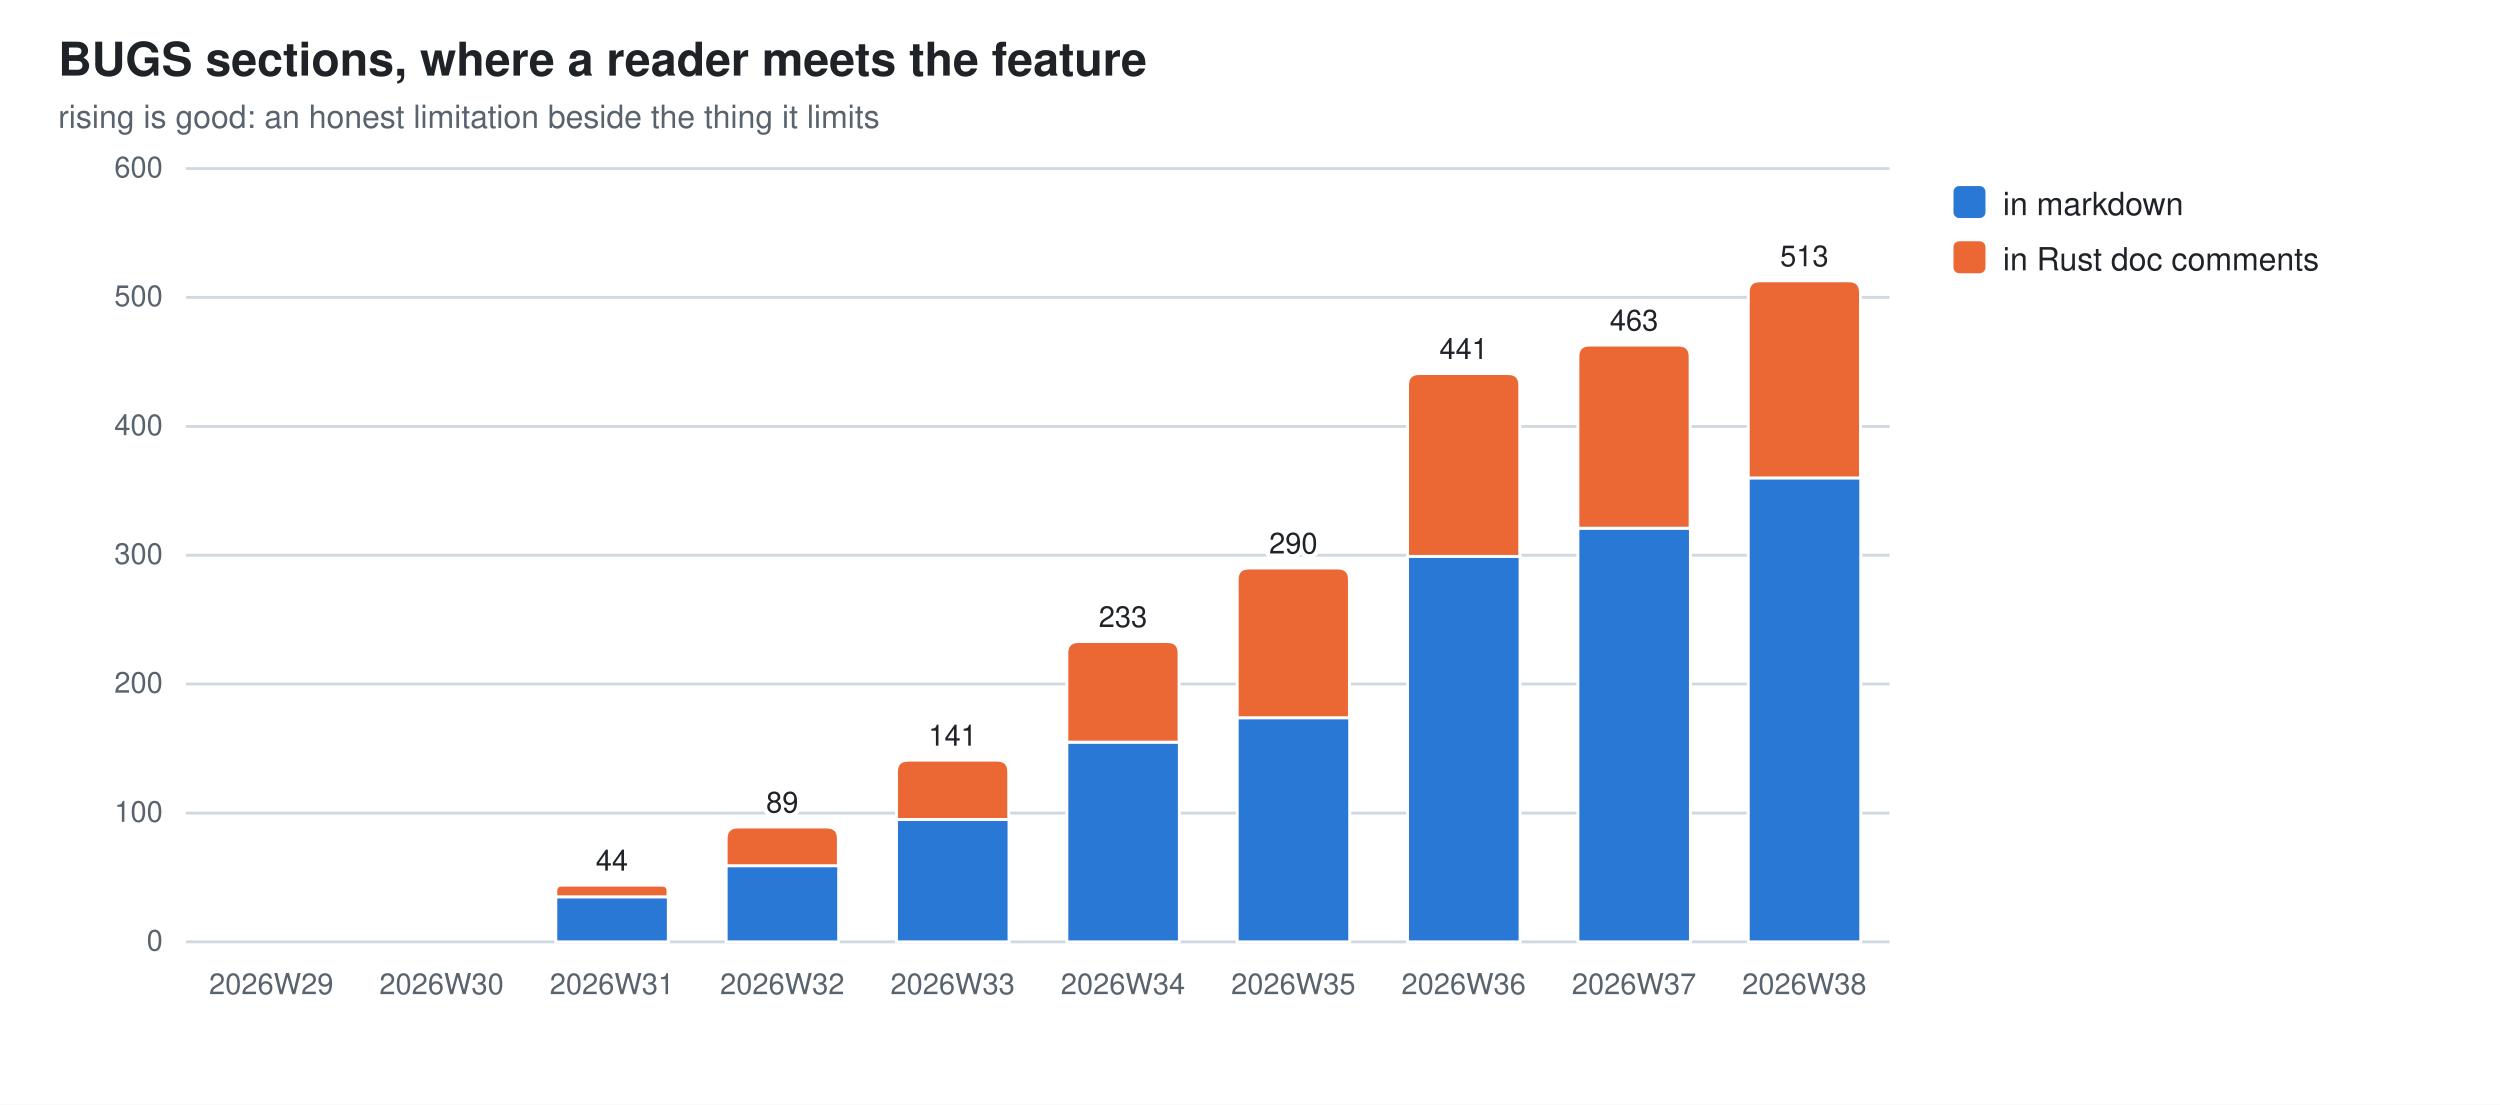
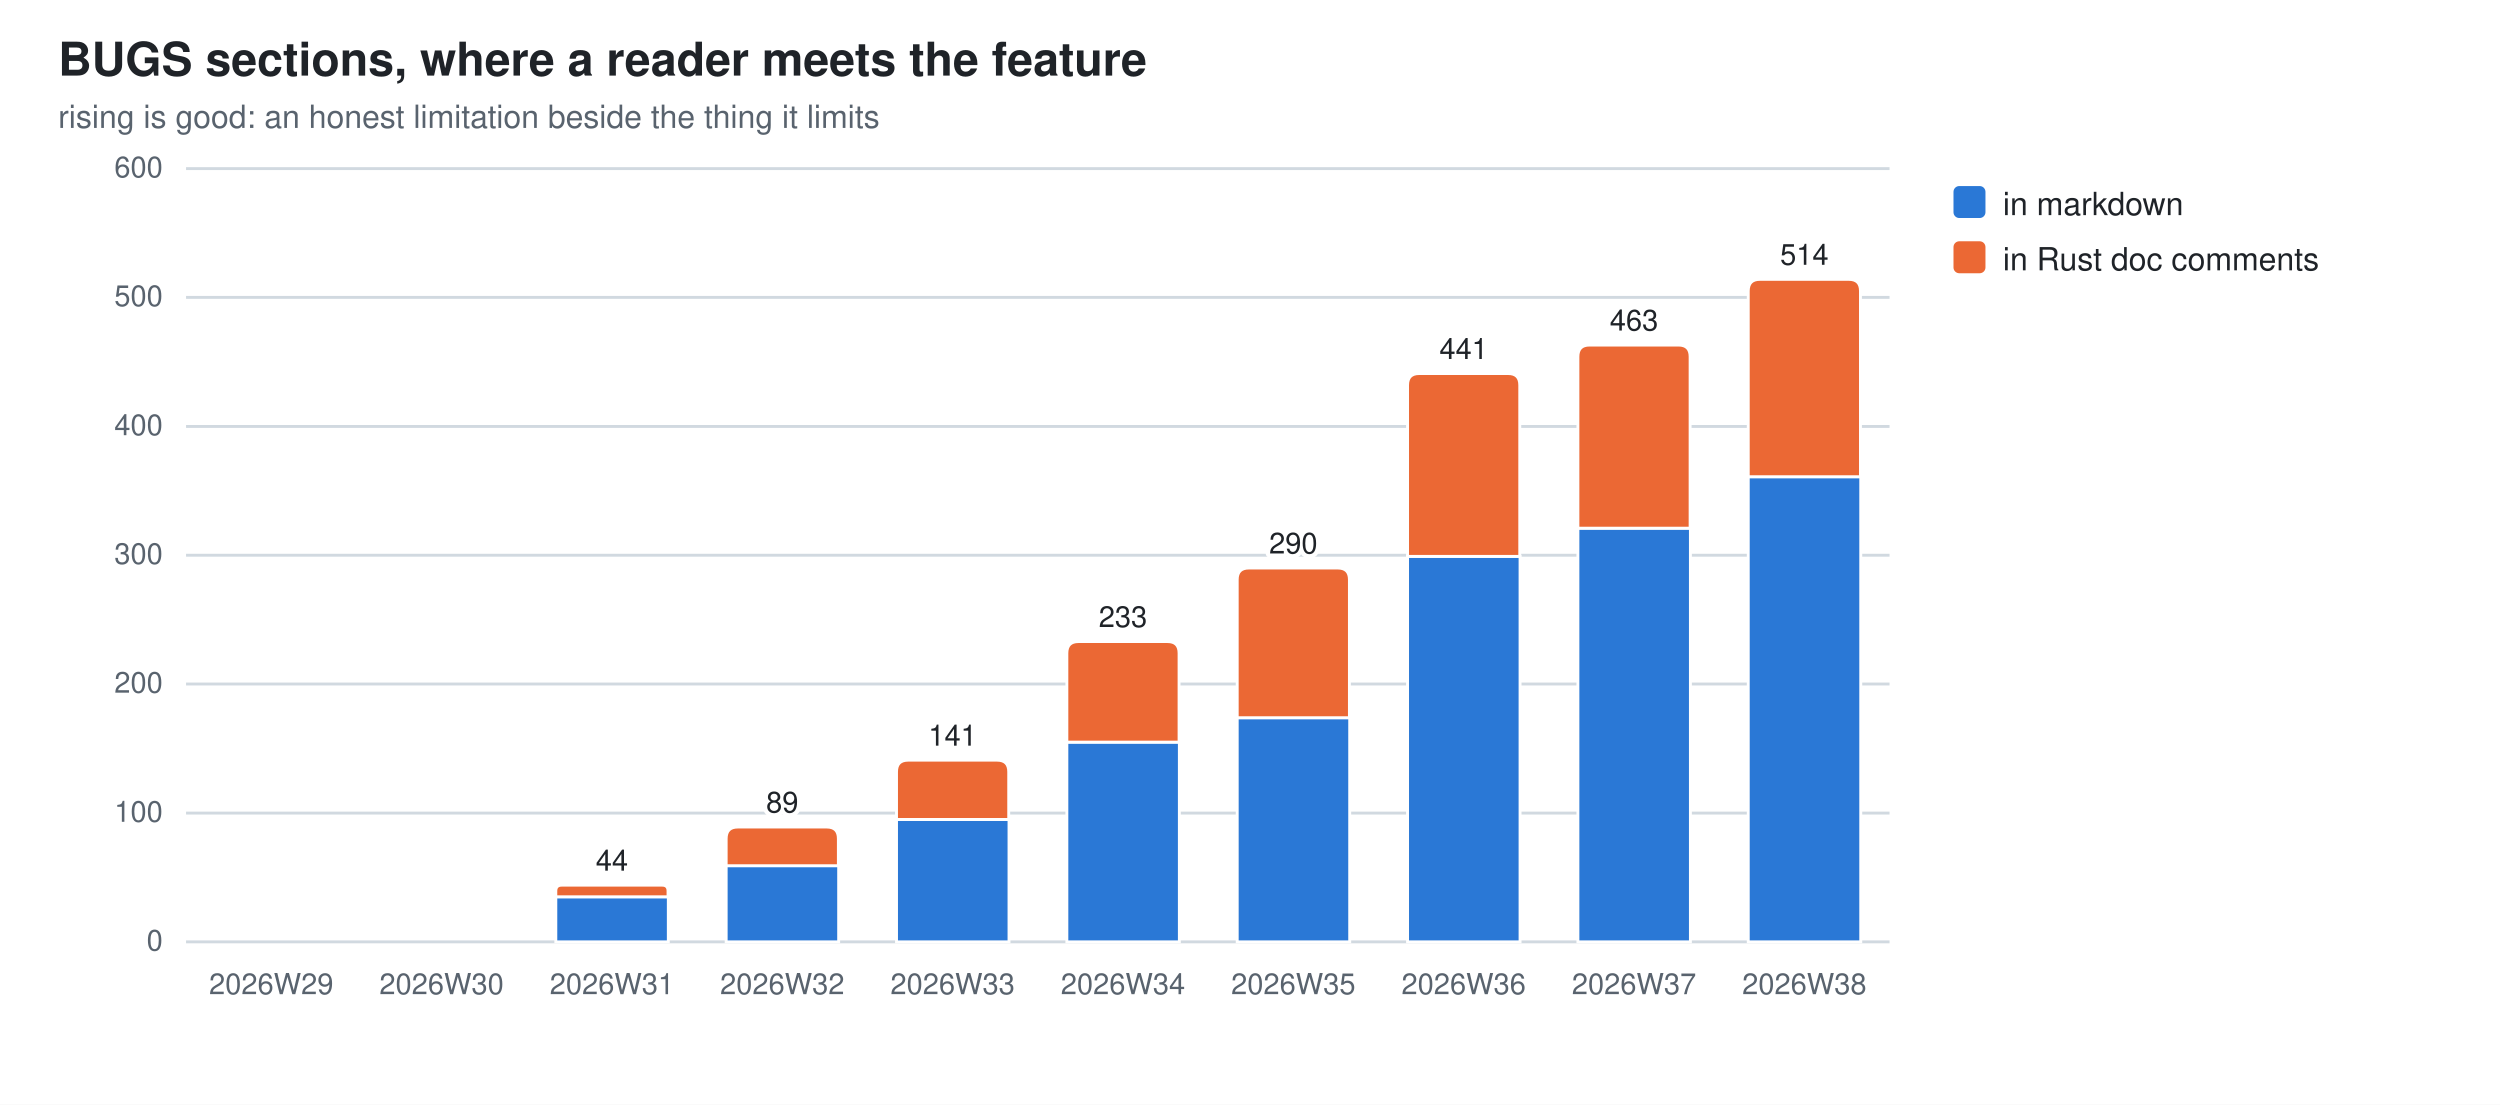
<svg xmlns="http://www.w3.org/2000/svg" width="860" height="380" viewBox="0 0 860 380" role="img" aria-label="BUGS sections, where a reader meets the feature">
  <style>
  .bg{fill:#ffffff} .fg{fill:#1f2328} .mut{fill:#59636e} .grid{stroke:#d1d9e0}
  .seg{stroke:#ffffff;stroke-width:1}
  .val{paint-order:stroke;stroke:#ffffff;stroke-width:3px;stroke-linejoin:round}
  .s0{fill:#2a78d6}  .s1{fill:#eb6834}  .s2{fill:#1baf7a}  .s3{fill:#eda100}  .s4{fill:#e87ba4}  .s5{fill:#008300}  .s6{fill:#4a3aa7}  .s7{fill:#e34948}
  @media (prefers-color-scheme: dark){
    .bg{fill:#0d1117} .fg{fill:#e6edf3} .mut{fill:#9198a1} .grid{stroke:#30363d}
    .seg{stroke:#0d1117} .val{stroke:#0d1117} .s0{fill:#3987e5} .s1{fill:#d95926} .s2{fill:#199e70} .s3{fill:#c98500} .s4{fill:#d55181} .s5{fill:#008300} .s6{fill:#9085e9} .s7{fill:#e66767}}
  text{font-family:-apple-system,BlinkMacSystemFont,"Segoe UI",Helvetica,Arial,sans-serif}
</style>
  <rect class="bg" width="860" height="380" />
  <text class="fg" x="20" y="26" font-size="16" font-weight="600">BUGS sections, where a reader meets the feature</text>
  <text class="mut" x="20" y="44" font-size="11">rising is good: an honest limitation beside the thing it limits</text>
  <line class="grid" x1="64" y1="324.0" x2="650.0" y2="324.0" stroke-width="1" />
  <text class="mut" x="56" y="327.0" font-size="10" text-anchor="end">0</text>
  <line class="grid" x1="64" y1="279.7" x2="650.0" y2="279.7" stroke-width="1" />
  <text class="mut" x="56" y="282.7" font-size="10" text-anchor="end">100</text>
  <line class="grid" x1="64" y1="235.3" x2="650.0" y2="235.3" stroke-width="1" />
  <text class="mut" x="56" y="238.3" font-size="10" text-anchor="end">200</text>
  <line class="grid" x1="64" y1="191.0" x2="650.0" y2="191.0" stroke-width="1" />
  <text class="mut" x="56" y="194.0" font-size="10" text-anchor="end">300</text>
  <line class="grid" x1="64" y1="146.7" x2="650.0" y2="146.7" stroke-width="1" />
  <text class="mut" x="56" y="149.7" font-size="10" text-anchor="end">400</text>
  <line class="grid" x1="64" y1="102.3" x2="650.0" y2="102.3" stroke-width="1" />
  <text class="mut" x="56" y="105.3" font-size="10" text-anchor="end">500</text>
  <line class="grid" x1="64" y1="58.0" x2="650.0" y2="58.0" stroke-width="1" />
  <text class="mut" x="56" y="61.0" font-size="10" text-anchor="end">600</text>
  <text class="mut" x="93.3" y="342" font-size="10" text-anchor="middle">2026W29</text>
  <text class="mut" x="151.9" y="342" font-size="10" text-anchor="middle">2026W30</text>
  <rect class="seg s0" x="191.2" y="308.5" width="38.7" height="15.5" />
  <path class="seg s1" d="M191.2,308.5 V306.5 Q191.2,304.5 193.2,304.5 H227.8 Q229.8,304.5 229.8,306.5 V308.5 Z" />
  <text class="mut" x="210.5" y="342" font-size="10" text-anchor="middle">2026W31</text>
  <text class="fg val" x="210.5" y="299.5" font-size="10" text-anchor="middle">44</text>
  <rect class="seg s0" x="249.8" y="297.8" width="38.7" height="26.2" />
  <path class="seg s1" d="M249.8,297.8 V288.5 Q249.8,284.5 253.8,284.5 H284.4 Q288.4,284.5 288.4,288.5 V297.8 Z" />
  <text class="mut" x="269.1" y="342" font-size="10" text-anchor="middle">2026W32</text>
  <text class="fg val" x="269.1" y="279.5" font-size="10" text-anchor="middle">89</text>
  <rect class="seg s0" x="308.4" y="281.9" width="38.7" height="42.1" />
  <path class="seg s1" d="M308.4,281.9 V265.5 Q308.4,261.5 312.4,261.5 H343.0 Q347.0,261.5 347.0,265.5 V281.9 Z" />
  <text class="mut" x="327.7" y="342" font-size="10" text-anchor="middle">2026W33</text>
  <text class="fg val" x="327.7" y="256.5" font-size="10" text-anchor="middle">141</text>
  <rect class="seg s0" x="367.0" y="255.3" width="38.7" height="68.7" />
  <path class="seg s1" d="M367.0,255.3 V224.7 Q367.0,220.7 371.0,220.7 H401.6 Q405.6,220.7 405.6,224.7 V255.3 Z" />
  <text class="mut" x="386.3" y="342" font-size="10" text-anchor="middle">2026W34</text>
  <text class="fg val" x="386.3" y="215.7" font-size="10" text-anchor="middle">233</text>
  <rect class="seg s0" x="425.6" y="246.9" width="38.7" height="77.1" />
  <path class="seg s1" d="M425.6,246.9 V199.4 Q425.6,195.4 429.6,195.4 H460.2 Q464.2,195.4 464.2,199.4 V246.9 Z" />
  <text class="mut" x="444.9" y="342" font-size="10" text-anchor="middle">2026W35</text>
  <text class="fg val" x="444.9" y="190.4" font-size="10" text-anchor="middle">290</text>
  <rect class="seg s0" x="484.2" y="191.4" width="38.7" height="132.6" />
  <path class="seg s1" d="M484.2,191.4 V132.5 Q484.2,128.5 488.2,128.5 H518.8 Q522.8,128.5 522.8,132.5 V191.4 Z" />
  <text class="mut" x="503.5" y="342" font-size="10" text-anchor="middle">2026W36</text>
  <text class="fg val" x="503.5" y="123.5" font-size="10" text-anchor="middle">441</text>
  <rect class="seg s0" x="542.8" y="181.7" width="38.7" height="142.3" />
  <path class="seg s1" d="M542.8,181.7 V122.7 Q542.8,118.7 546.8,118.7 H577.4 Q581.4,118.7 581.4,122.7 V181.7 Z" />
  <text class="mut" x="562.1" y="342" font-size="10" text-anchor="middle">2026W37</text>
  <text class="fg val" x="562.1" y="113.7" font-size="10" text-anchor="middle">463</text>
-   <rect class="seg s0" x="601.4" y="164.4" width="38.7" height="159.6" />
-   <path class="seg s1" d="M601.4,164.4 V100.6 Q601.4,96.6 605.4,96.6 H636.0 Q640.0,96.6 640.0,100.6 V164.4 Z" />
+   <rect class="seg s0" x="601.4" y="164.0" width="38.7" height="160.0" />
+   <path class="seg s1" d="M601.4,164.0 V100.1 Q601.4,96.1 605.4,96.1 H636.0 Q640.0,96.1 640.0,100.1 V164.0 Z" />
  <text class="mut" x="620.7" y="342" font-size="10" text-anchor="middle">2026W38</text>
-   <text class="fg val" x="620.7" y="91.6" font-size="10" text-anchor="middle">513</text>
+   <text class="fg val" x="620.7" y="91.1" font-size="10" text-anchor="middle">514</text>
  <rect class="s0" x="672" y="64" width="11" height="11" rx="2" />
  <text class="fg" y="74" font-size="11">
    <tspan x="689" dy="0">in markdown</tspan>
  </text>
  <rect class="s1" x="672" y="83" width="11" height="11" rx="2" />
  <text class="fg" y="93" font-size="11">
    <tspan x="689" dy="0">in Rust doc comments</tspan>
  </text>
</svg>
